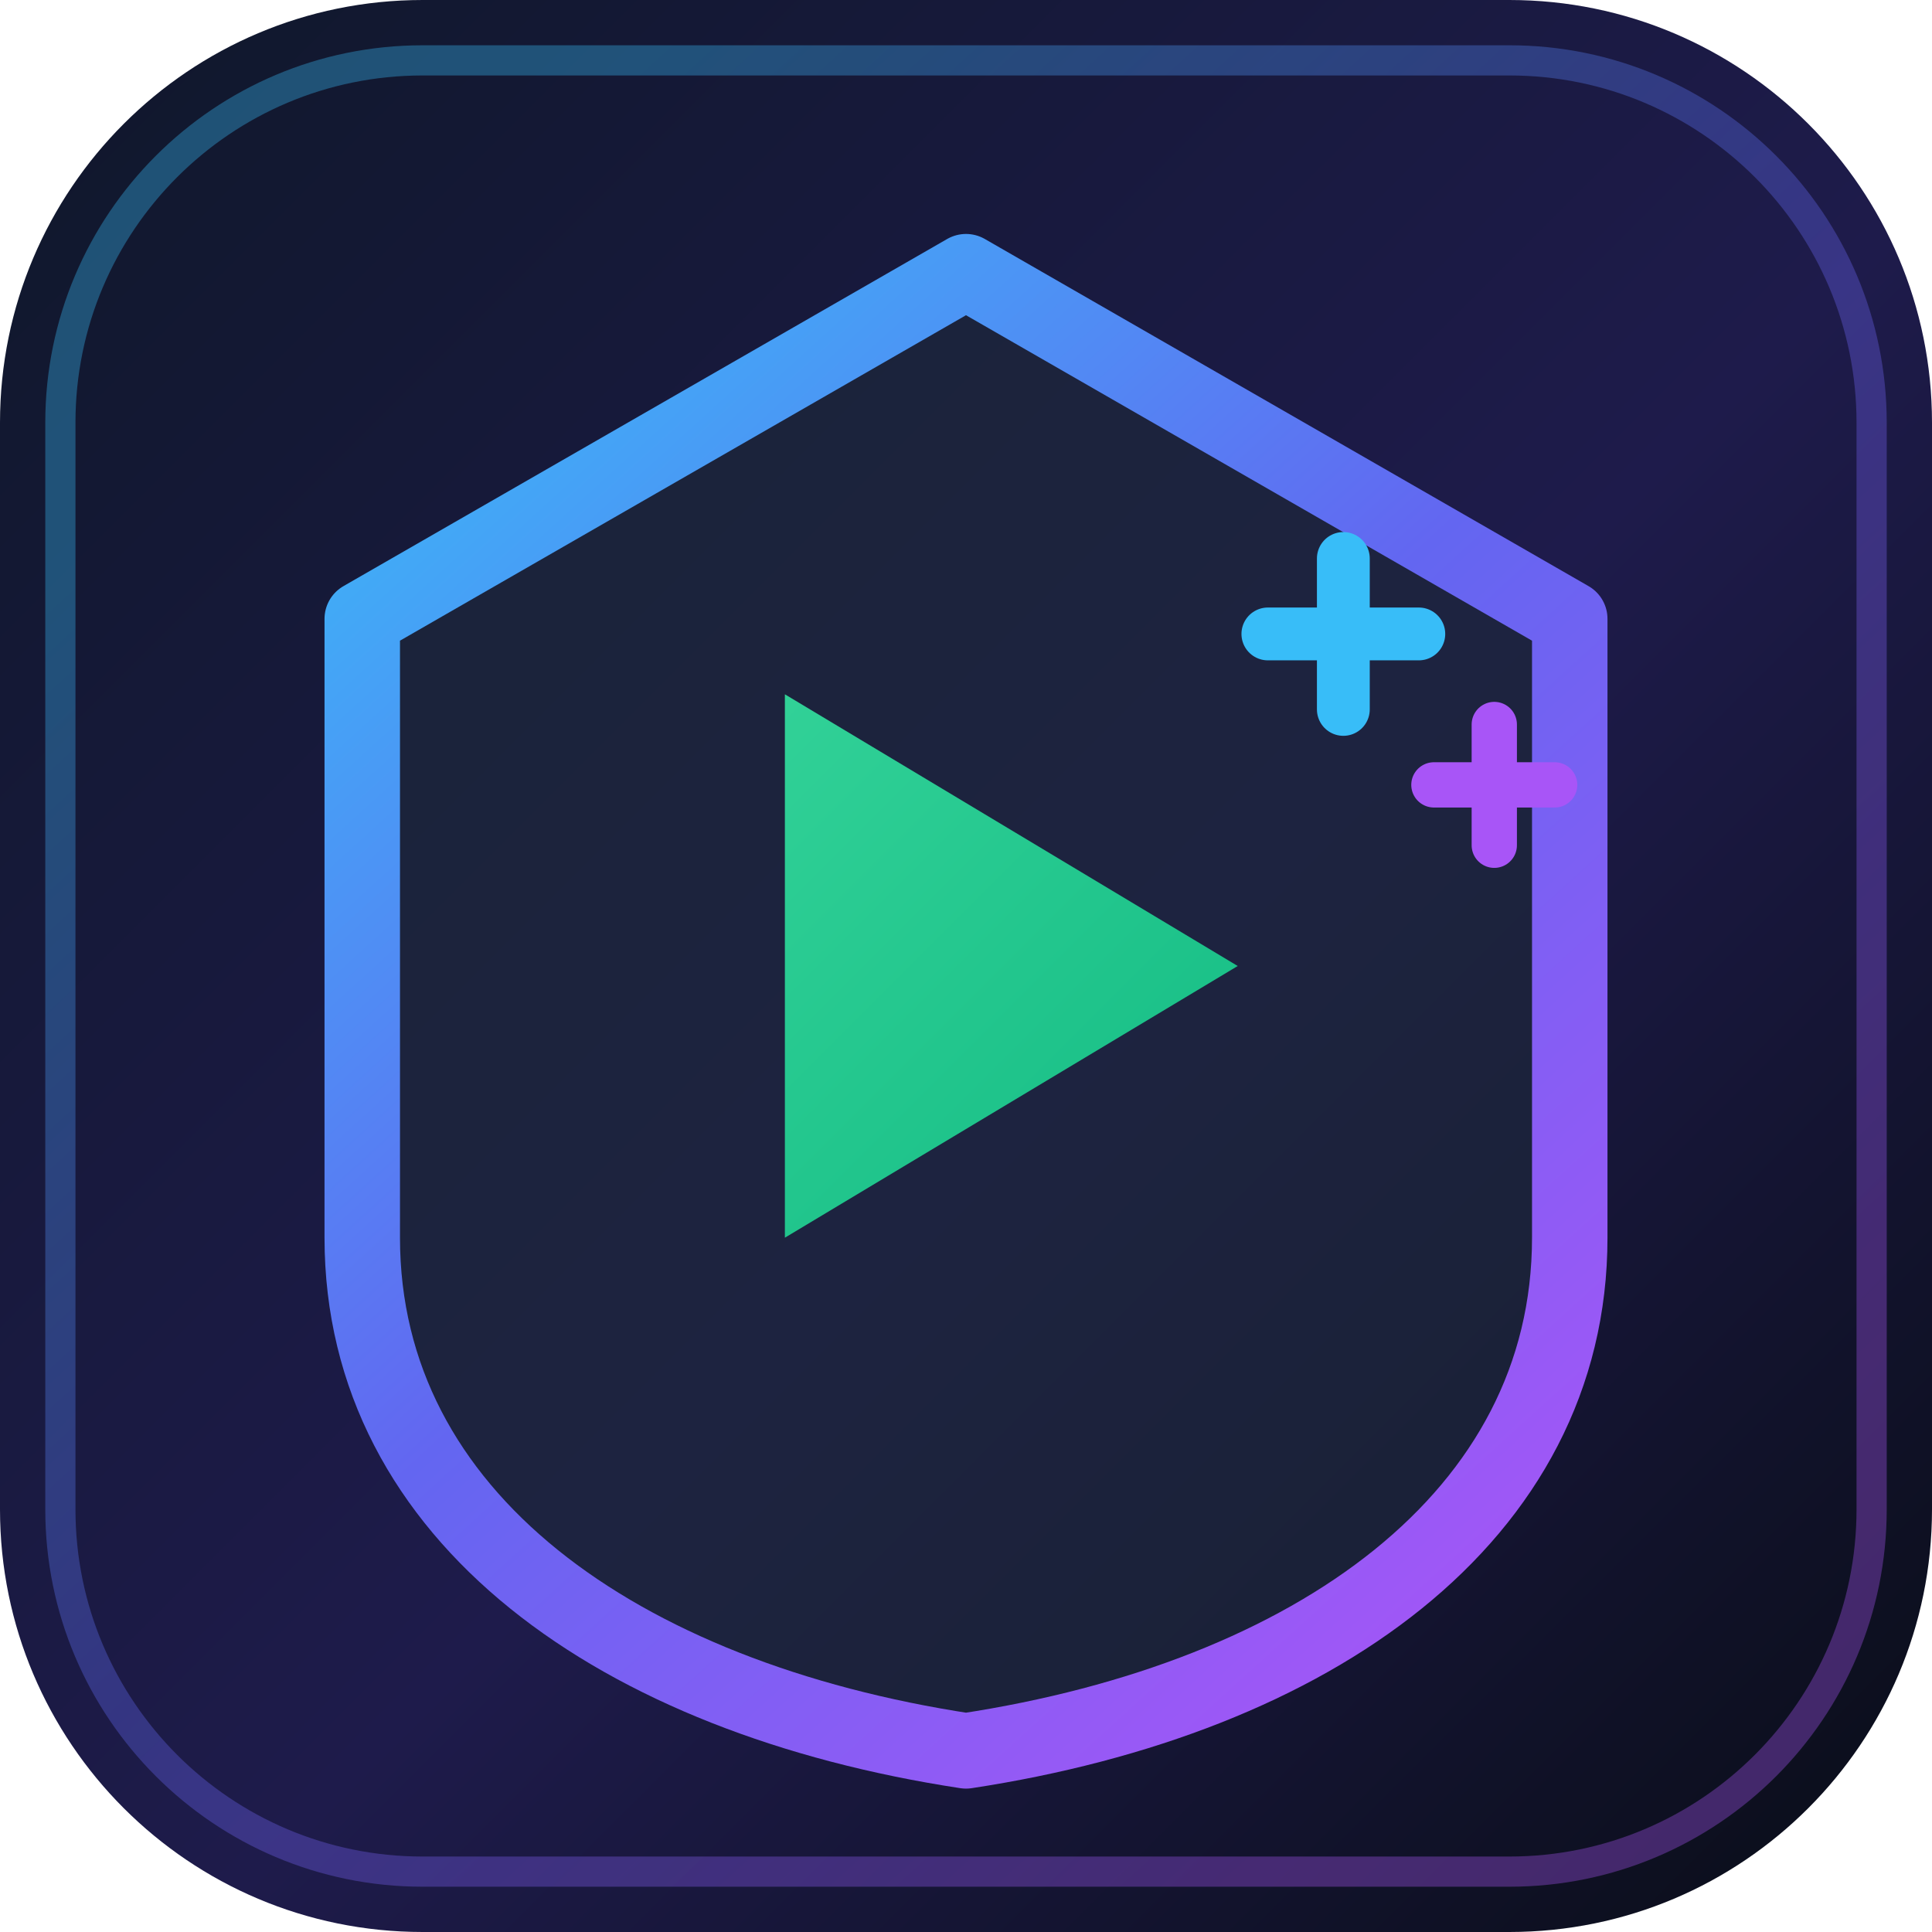
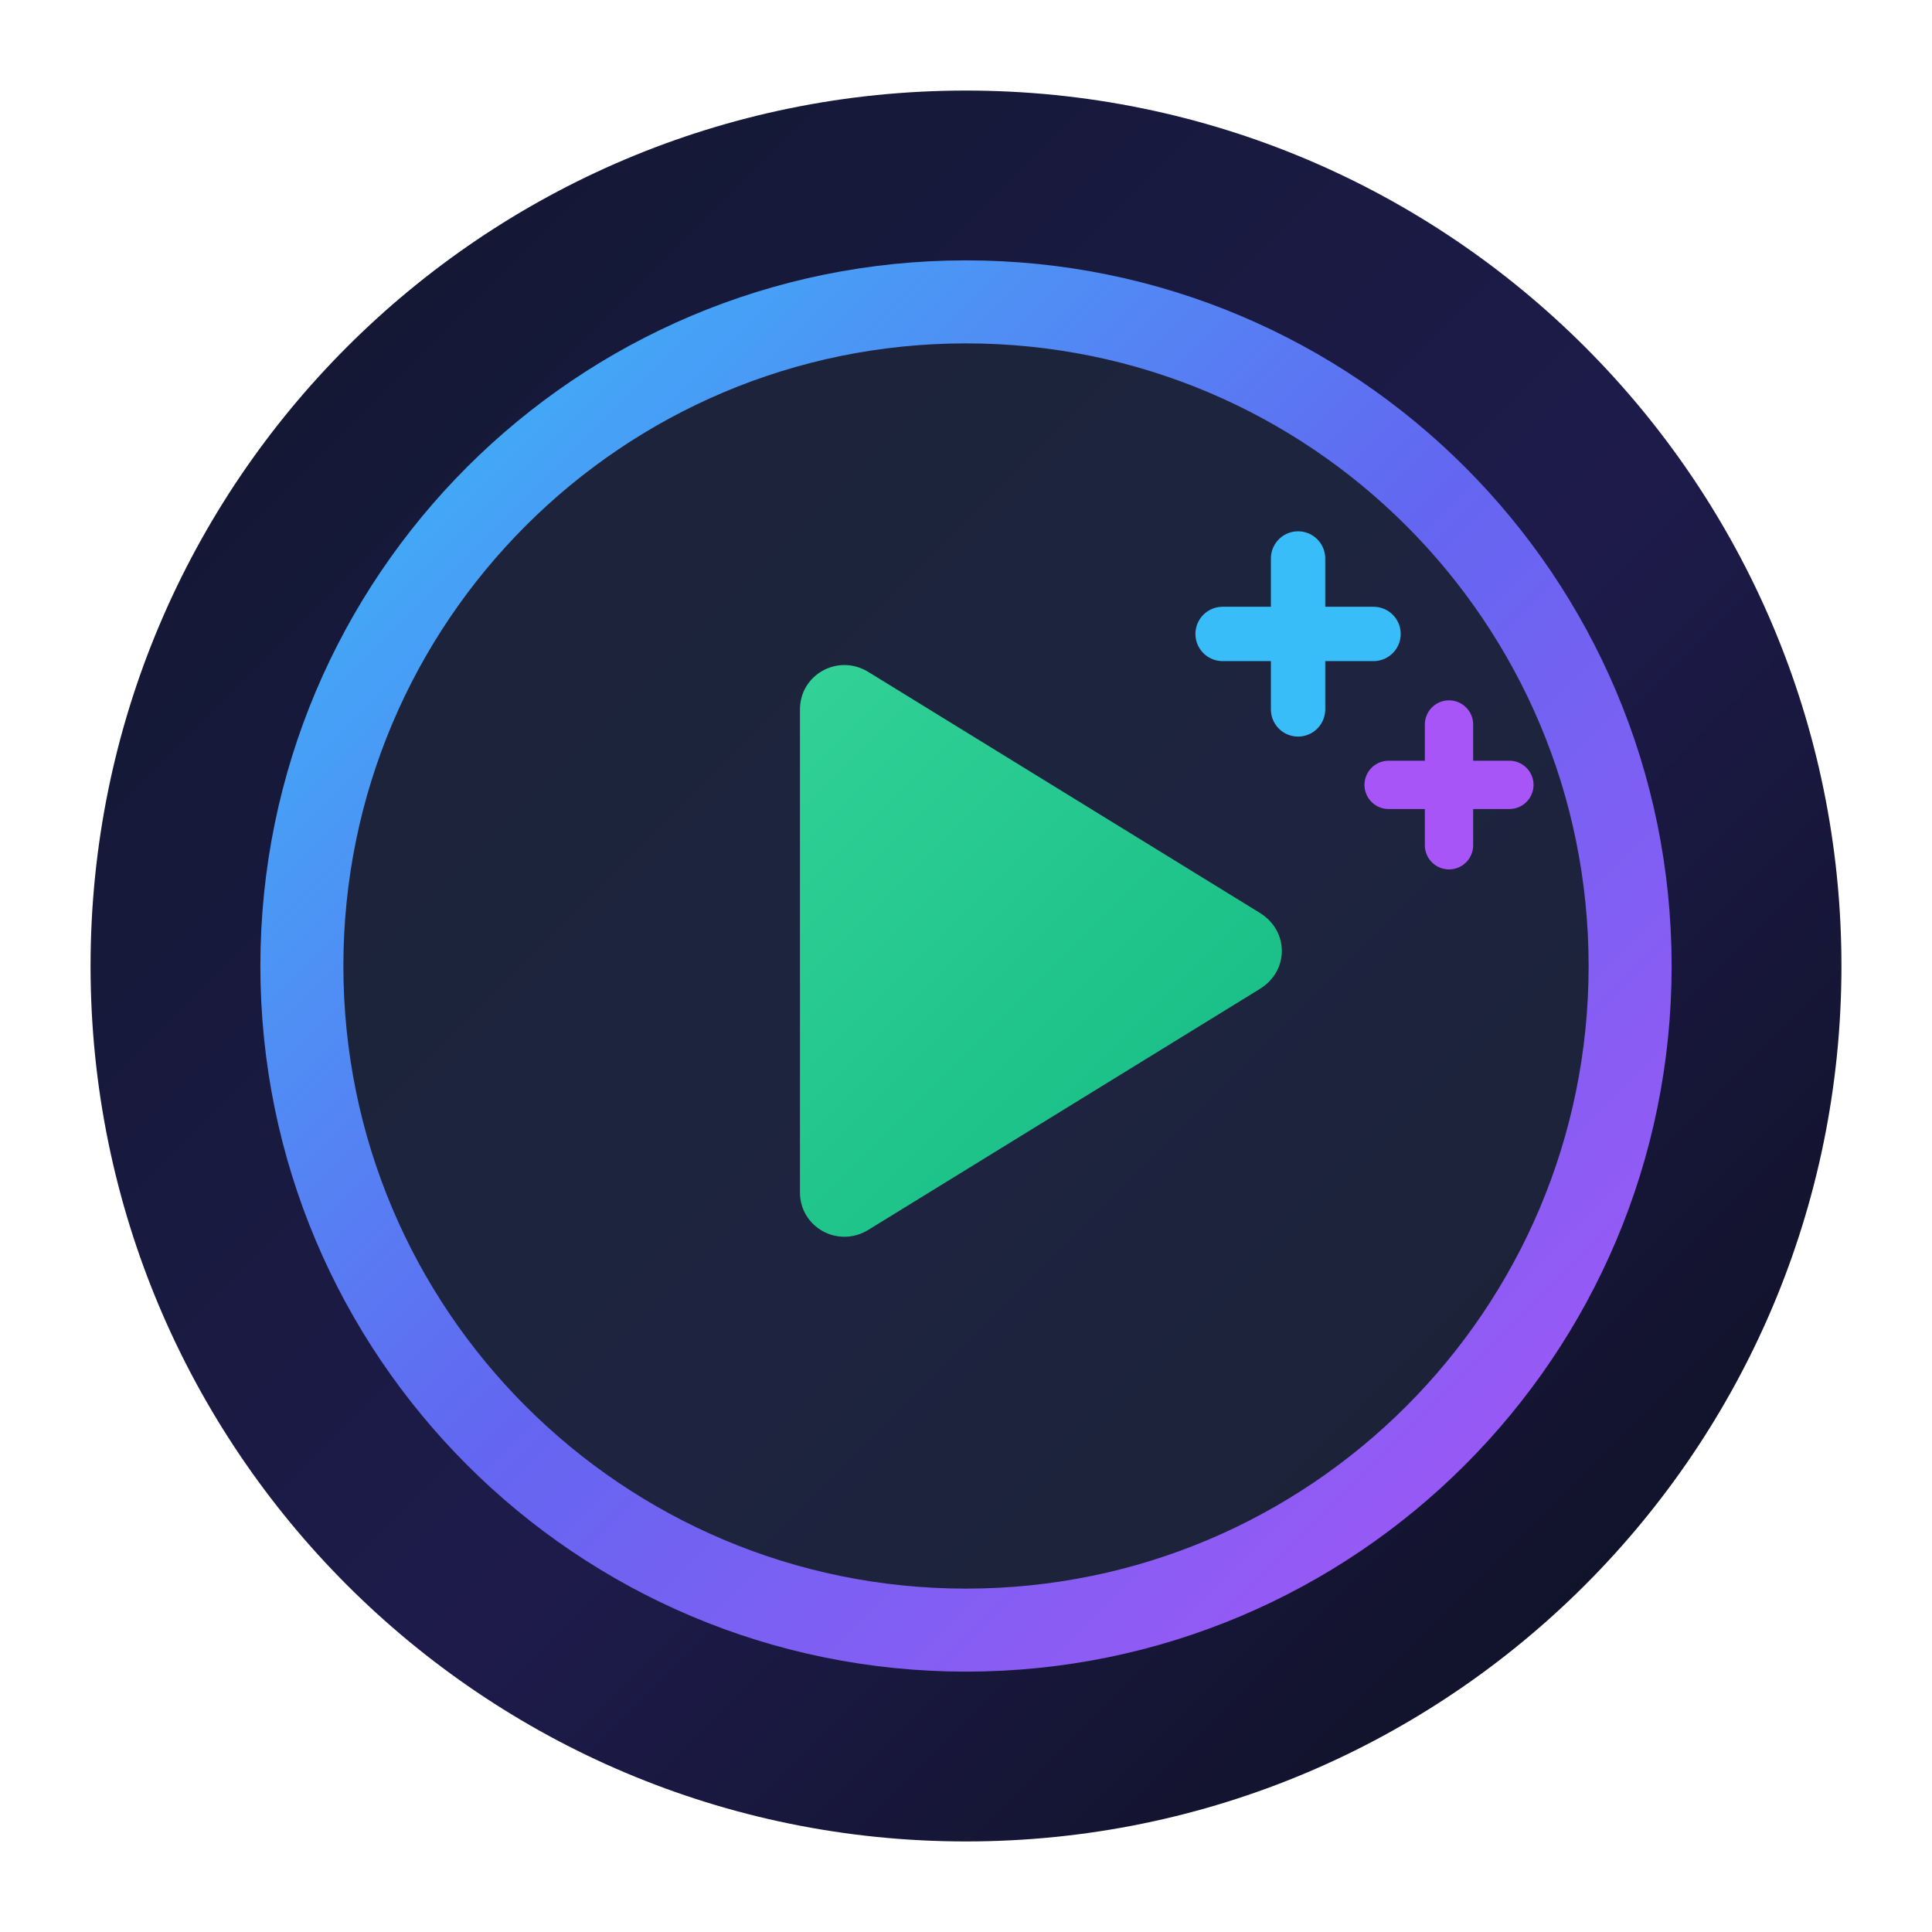
<svg xmlns="http://www.w3.org/2000/svg" width="128" height="128" viewBox="0 0 128 128" fill="none">
  <defs>
    <linearGradient id="bg" x1="0" y1="0" x2="128" y2="128" gradientUnits="userSpaceOnUse">
      <stop offset="0%" stop-color="#0F172A" />
      <stop offset="55%" stop-color="#1E1B4B" />
      <stop offset="100%" stop-color="#090D16" />
    </linearGradient>
-     <linearGradient id="accent" x1="24" y1="20" x2="104" y2="108" gradientUnits="userSpaceOnUse">
+     <linearGradient id="ring" x1="20" y1="20" x2="108" y2="108" gradientUnits="userSpaceOnUse">
      <stop offset="0%" stop-color="#38BDF8" />
      <stop offset="50%" stop-color="#6366F1" />
      <stop offset="100%" stop-color="#A855F7" />
    </linearGradient>
    <linearGradient id="play" x1="48" y1="44" x2="88" y2="84" gradientUnits="userSpaceOnUse">
      <stop offset="0%" stop-color="#34D399" />
      <stop offset="100%" stop-color="#10B981" />
    </linearGradient>
  </defs>
-   <rect width="128" height="128" rx="28" fill="url(#bg)" />
-   <rect x="4" y="4" width="120" height="120" rx="24" stroke="url(#accent)" stroke-opacity="0.35" stroke-width="2" />
-   <path d="M64 18L24 41V82C24 100.5 41 112.5 64 116C87 112.5 104 100.5 104 82V41L64 18Z" fill="#1E293B" fill-opacity="0.65" stroke="url(#accent)" stroke-width="5" stroke-linejoin="round" />
-   <path d="M52 46L82 64L52 82V46Z" fill="url(#play)" />
-   <path d="M84 42H94M89 37V47" stroke="#38BDF8" stroke-width="3.5" stroke-linecap="round" />
-   <path d="M95 52H103M99 48V56" stroke="#A855F7" stroke-width="3" stroke-linecap="round" />
+   <circle cx="64" cy="64" r="58" fill="url(#bg)" />
+   <circle cx="64" cy="64" r="44" fill="#1E293B" fill-opacity="0.7" stroke="url(#ring)" stroke-width="5.5" />
+   <path d="M53 47C53 44.7 55.5 43.3 57.5 44.5L83.5 60.5C85.4 61.7 85.4 64.3 83.5 65.5L57.5 81.5C55.5 82.7 53 81.3 53 79V47Z" fill="url(#play)" />
+   <path d="M81 42H91M86 37V47" stroke="#38BDF8" stroke-width="3.6" stroke-linecap="round" />
+   <path d="M92 52H100M96 48V56" stroke="#A855F7" stroke-width="3.2" stroke-linecap="round" />
</svg>
